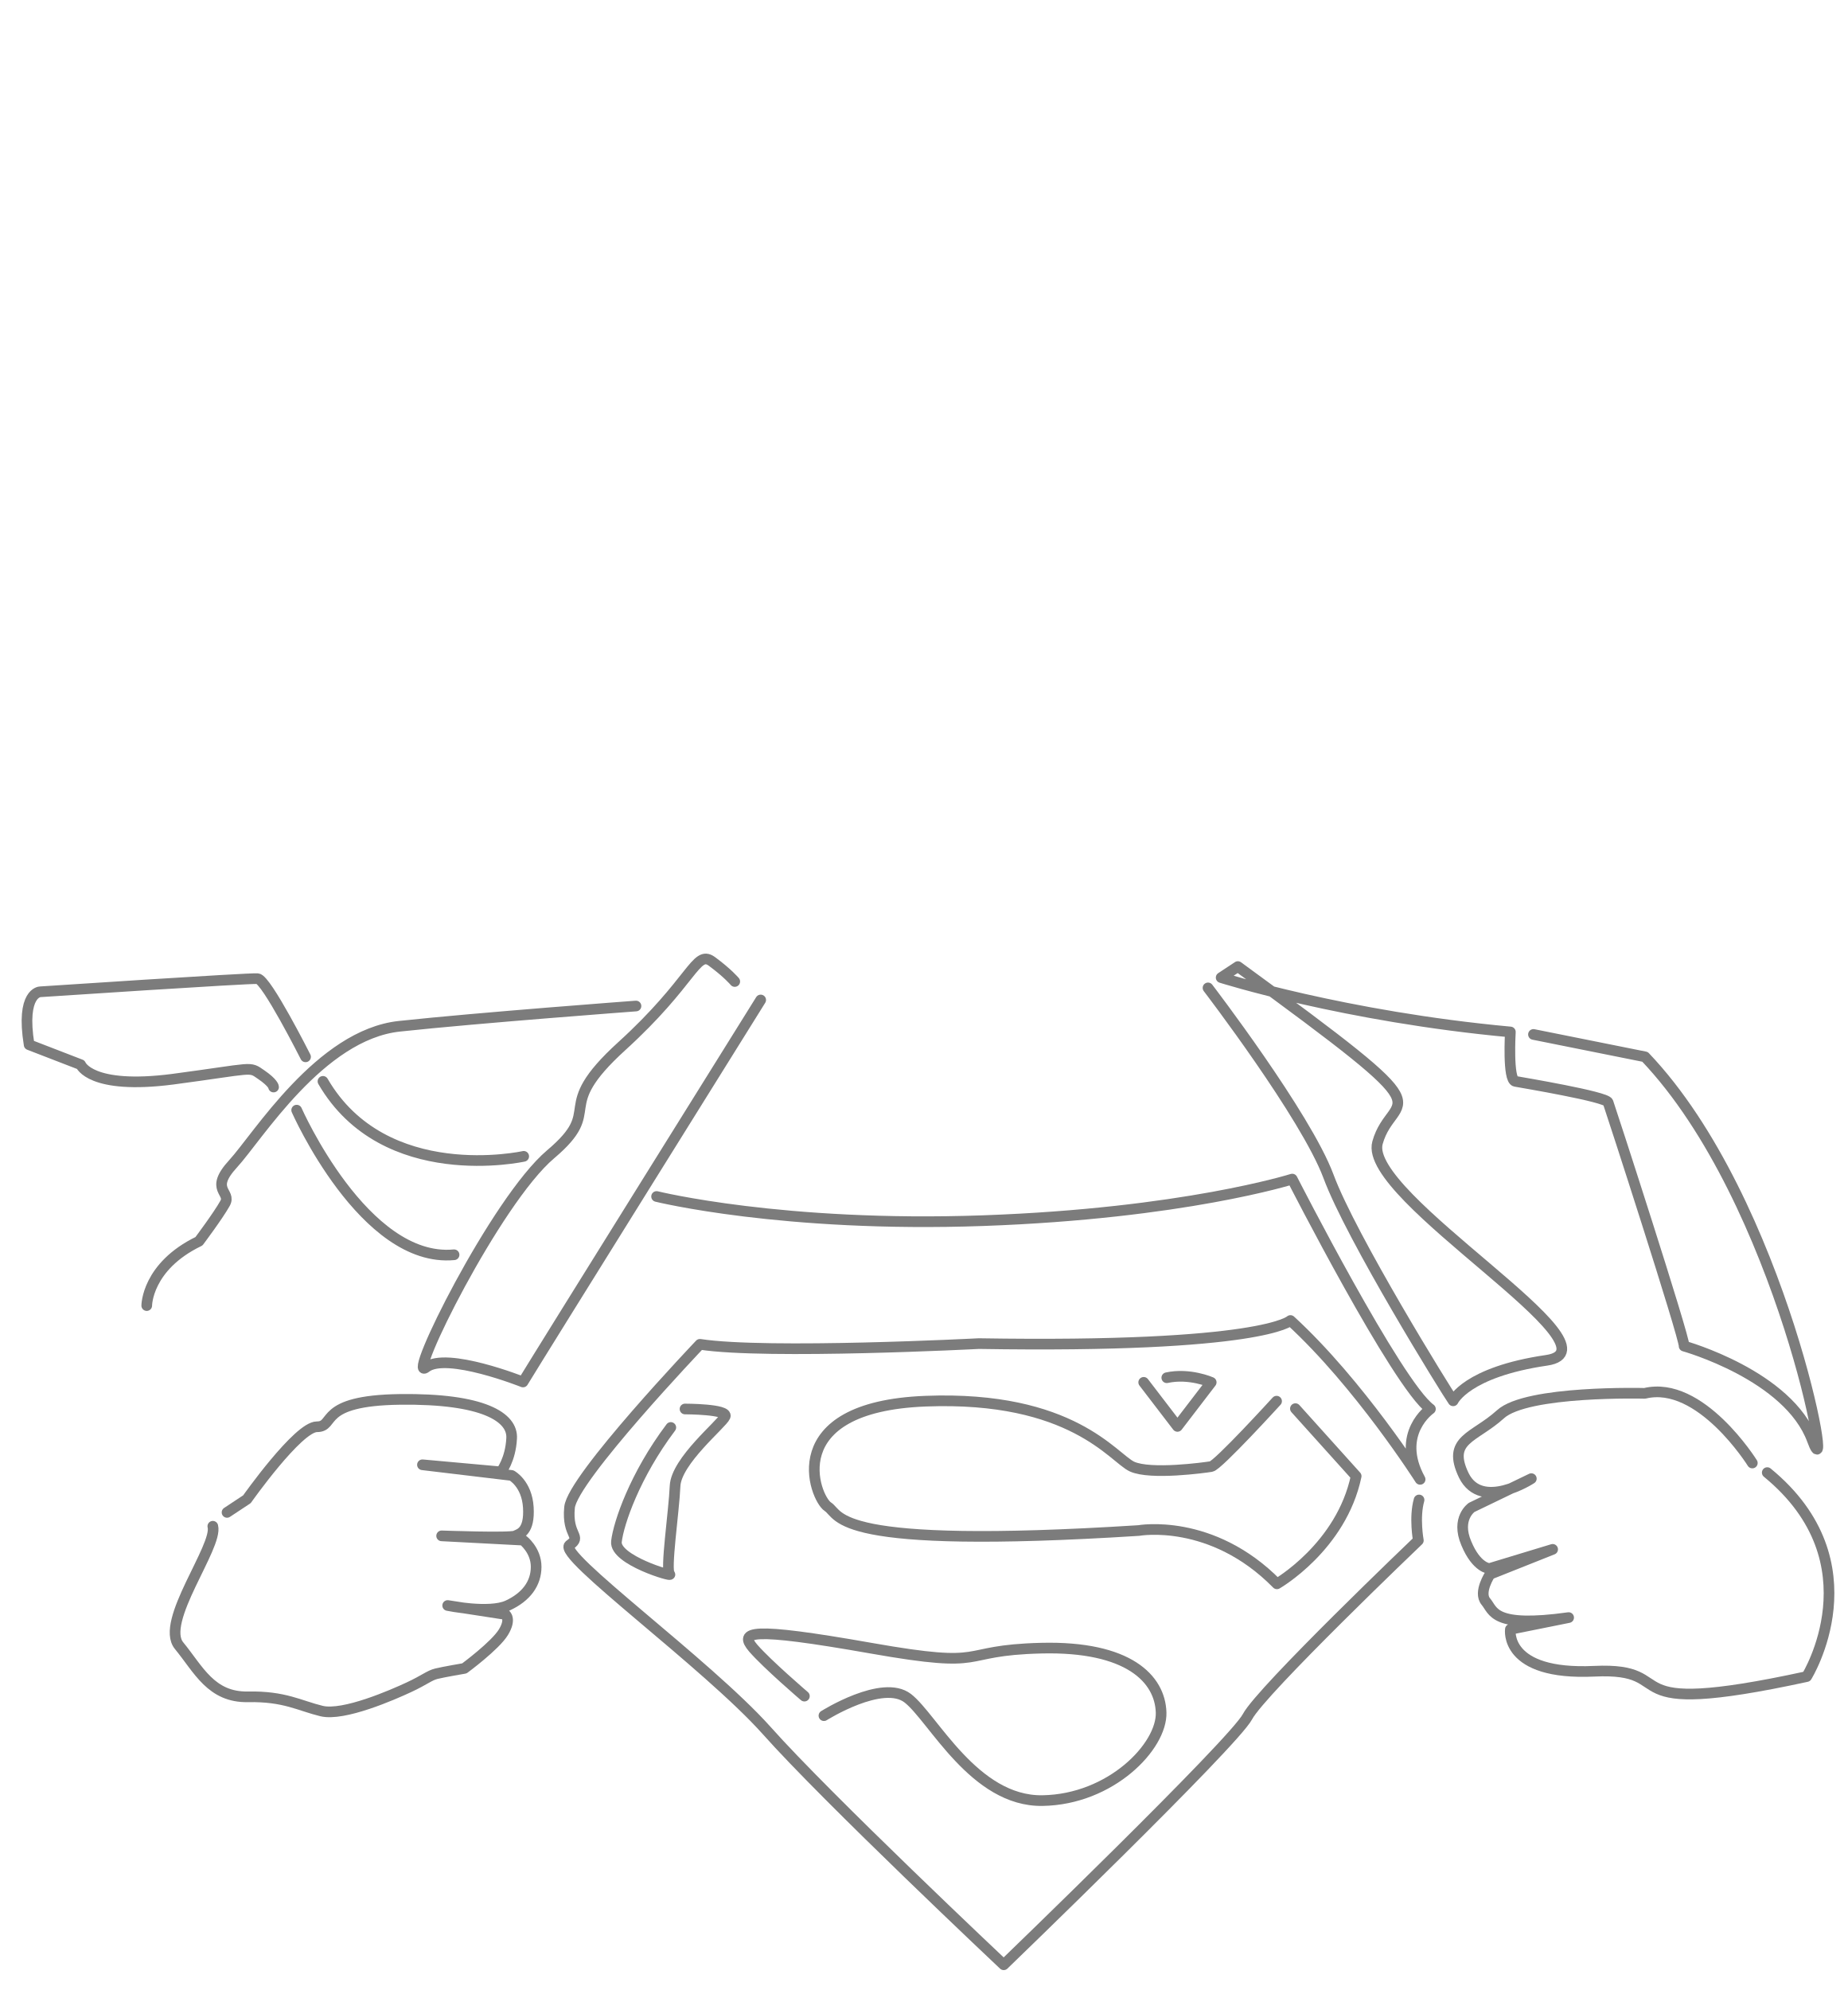
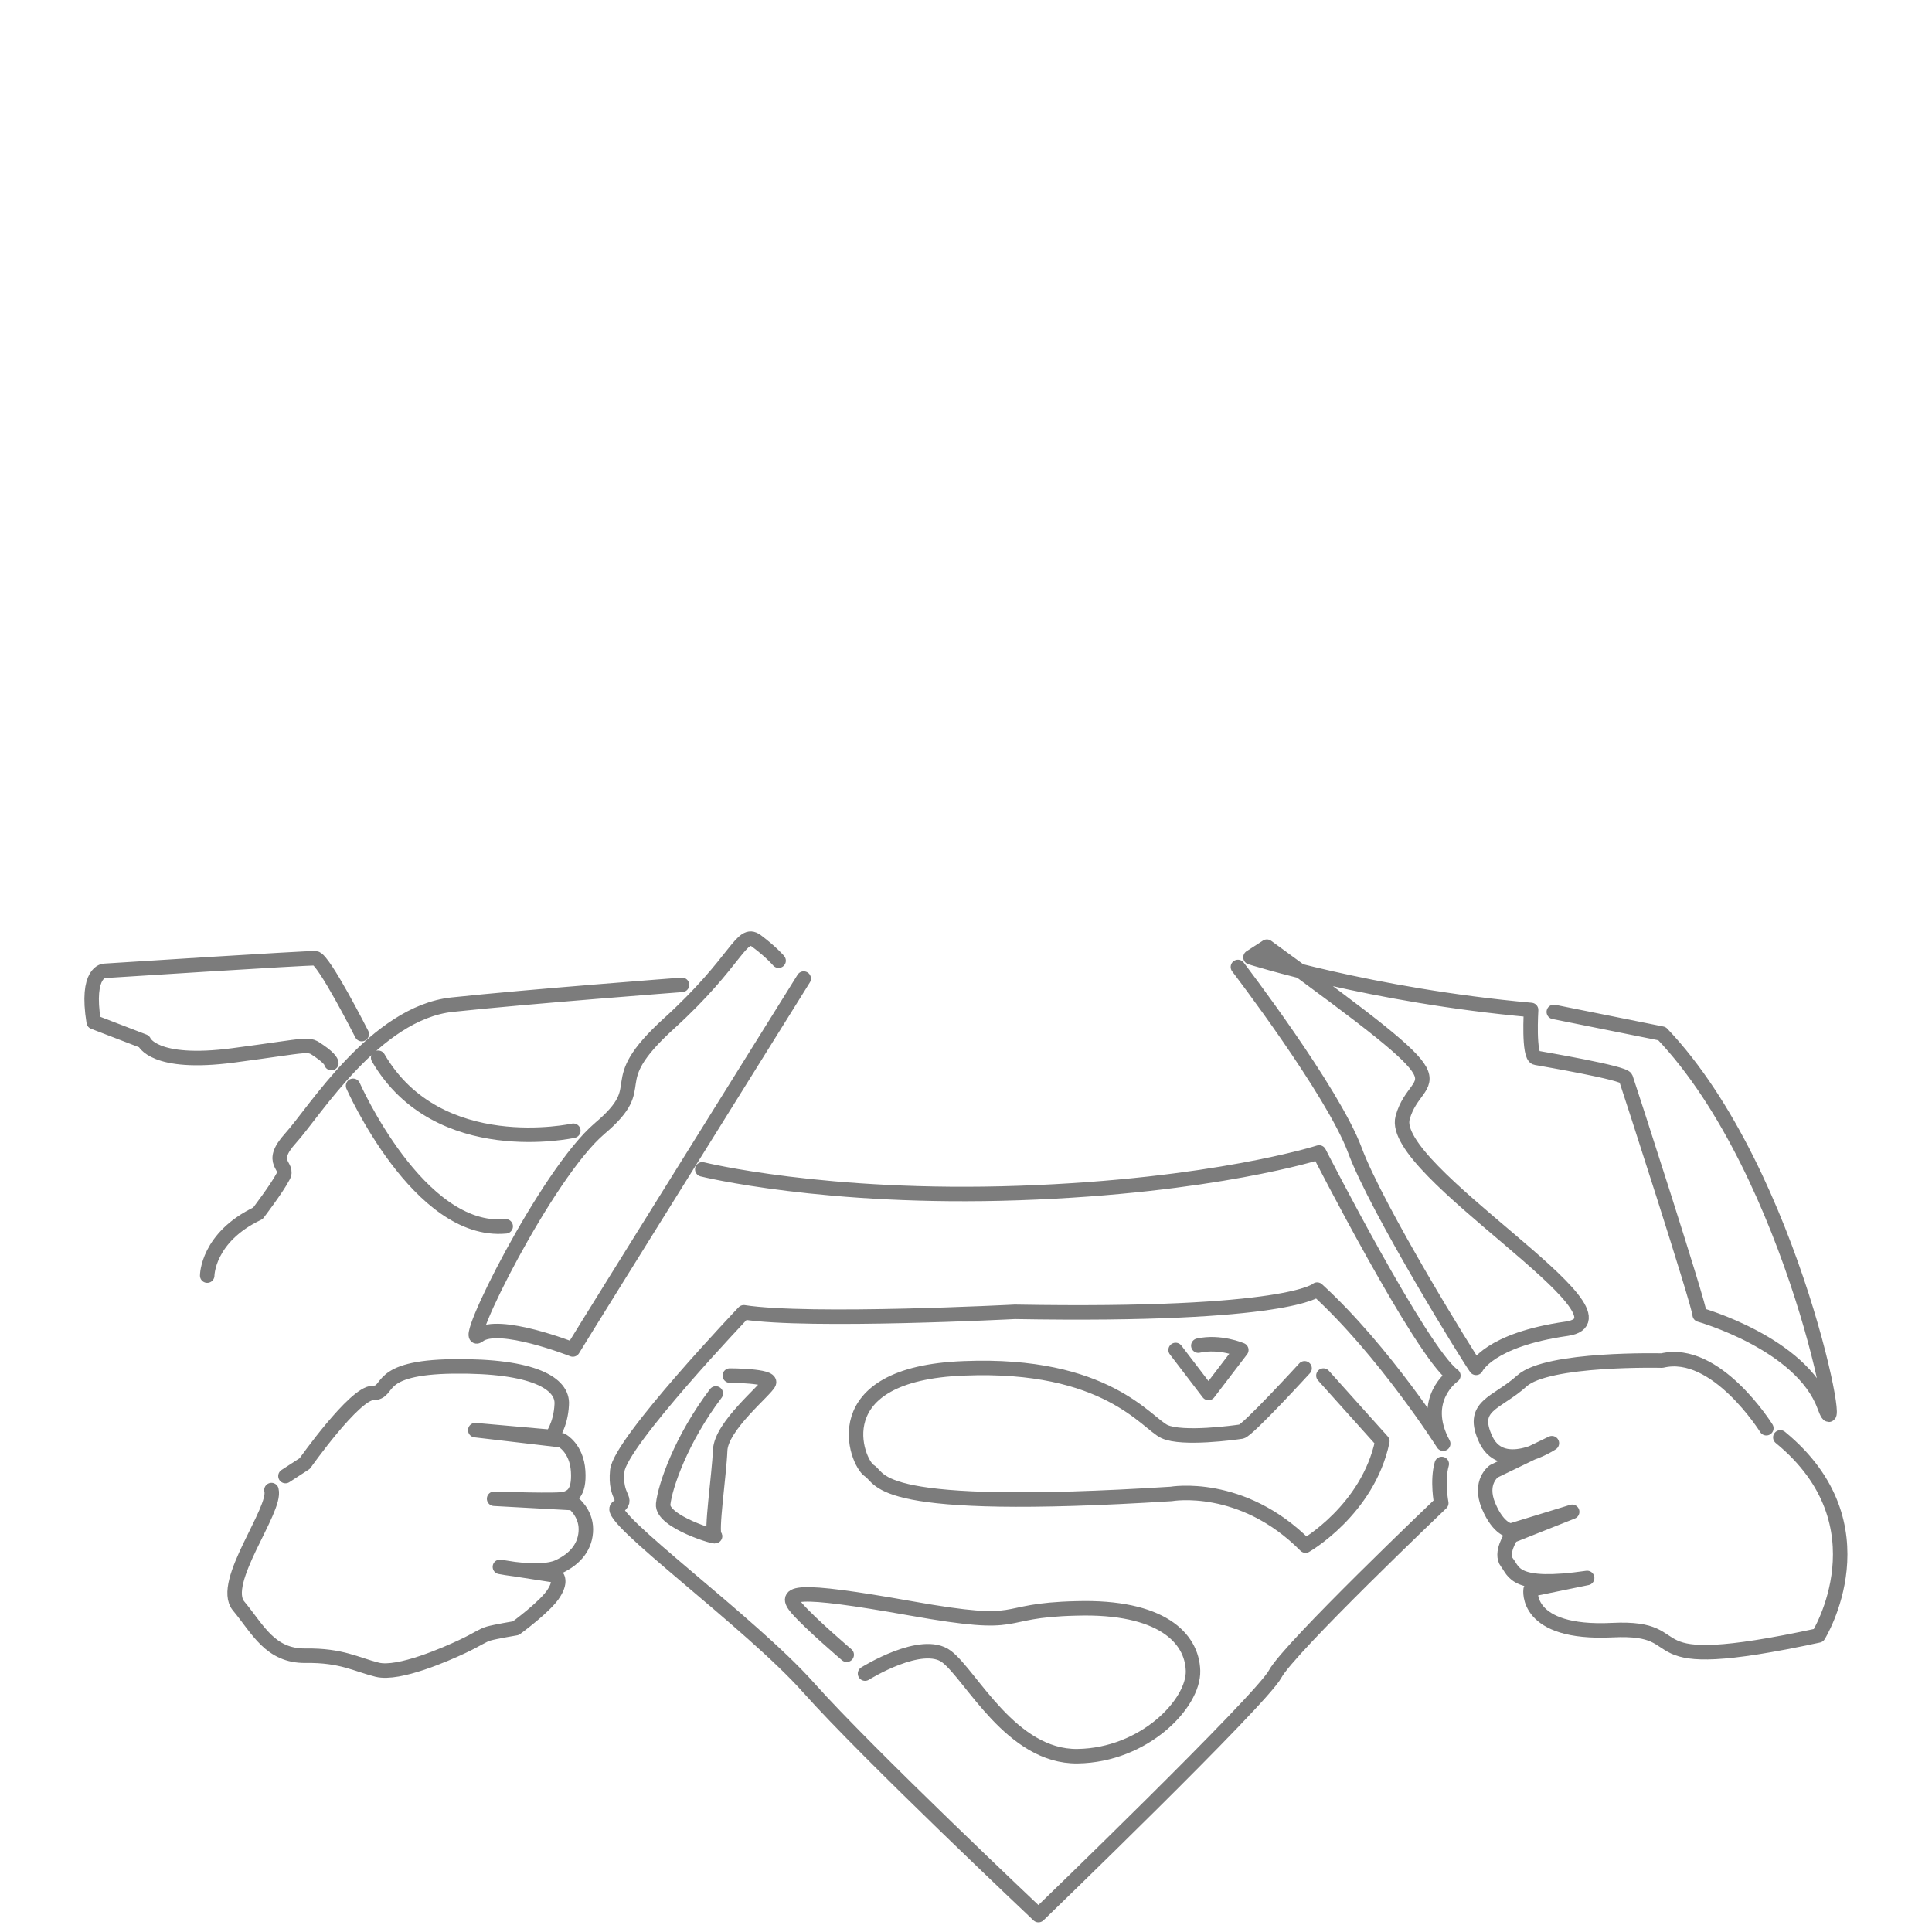
- <svg xmlns="http://www.w3.org/2000/svg" viewBox="219 0 520 560">
+ <svg xmlns="http://www.w3.org/2000/svg" viewBox="0 0 400 400">
  <g fill="none" stroke="#7C7C7C" stroke-width="3" stroke-linecap="round" stroke-linejoin="round" stroke-miterlimit="10">
-     <path d="M433.1 281.4s-62 99.4-66.9 107.5c0 0-21.6-8.6-27.3-4.1-5.7 4.5 19.6-46.9 35.1-60 15.5-13.1 0-12.2 20-30.4s20.8-27.1 25.3-23.9c4.5 3.3 6.5 5.7 6.5 5.7M282.9 425.6l5.6-3.7s14.4-20.4 19.7-20.4c5.4 0 0-7.4 23.4-7.7s31.8 5 31.4 11c-.3 6-3 9.4-3 9.4l-22.1-2 25.1 3s4.3 2.3 4.7 9-2.3 7.4-3.7 8c-1.3.7-20.7 0-20.7 0l22.9 1.2s3.7 2.8 3.7 7.5-2.8 8.5-8 10.9-16.9 0-16.9 0l16.2 2.5s1.8 1.2-.5 5-11 10.2-11 10.2-5.9 1-7.9 1.5-3.2 1.7-7.7 3.8-18.4 8.2-24.6 6.7c-6.2-1.5-10.4-4.2-20.7-4-10.4.2-13.9-7.7-19.4-14.4s11-27.9 9.5-33.6m172 53.3s16.5-10.4 23.6-4.9 18.7 29.1 37.9 28.8c19.3-.3 33.7-15.3 33.4-24.8s-9.2-18.7-33.7-18.1c-24.5.6-13.5 6.1-48 0-34.6-6.1-37-4.6-33.1 0 4 4.6 14.4 13.5 14.4 13.5m-33.6-80.8s12.2 0 11.3 2.1-13.8 12.5-14.1 19.6-2.8 23.9-1.5 24.8c1.2.9-15.6-4-15-9.2.6-5.2 5.2-18.7 15.3-32.1M540.9 389l9.5 12.4 9.5-12.4s-6.1-2.7-12.5-1.3" />
-     <path d="M578.3 394.3s-16.5 18.1-18.4 18.4c-1.8.3-17.1 2.4-22.3 0-5.2-2.4-16.8-20-58.1-18.4-41.3 1.6-31.2 27.3-27.5 29.7 3.7 2.4.9 12.2 87.5 6.7 0 0 20.5-3.7 38.9 15 0 0 18.1-10.4 22.3-30.3l-17.1-19m-323.3-29s0-11 14.7-18.1c0 0 5.4-7.2 7.3-10.6 2-3.4-4.6-3.7 2.3-11.2 6.9-7.5 24.5-36.3 46.8-38.7s66.6-5.7 66.6-5.7m-31.6 42.3s-39.2 8.7-56.5-21.1m-4.9-6.9s-11-21.8-13.5-22c-2.4-.2-61.2 3.7-61.2 3.7s-5.5.1-3.1 14.9l14.5 5.6s2.7 7.1 25.9 4.1c23.3-3.1 21.4-3.7 24.9-1.3 3.5 2.4 3.5 3.5 3.5 3.5m6.5 6.5s19 43.1 44.3 40.7M559 278s27.5 35.9 33.9 53c6.3 17.1 33.3 60.7 35.1 63.2 0 0 3.7-8.1 26.3-11.4s-51.8-45.9-47.6-61.2c4.2-15.3 22.3-4.7-39.3-49.6l-4.7 3.1s34.7 11 81.4 15.3c0 0-.8 13.5 1.4 13.9 2.2.4 25.5 4.3 26.1 5.9s21.6 66.3 21.4 68.6c0 0 29.4 8.2 36.1 26.5 6.7 18.3-8.4-67.3-47.1-107.9l-31.4-6.3" />
-     <path d="M712.2 411.7s-14.6-23.4-30.3-19.6c0 0-33.2-.9-40.6 5.9-7.4 6.7-15.2 7-10.3 17.2 5 10.1 19 .9 19 .9l-16.8 8.1s-4.5 3.1-1.5 10.1c2.9 7 6.5 7.1 6.5 7.1L656 436l-17.6 7s-3.4 5.1-1.2 7.7c2.2 2.6 1.9 7.5 23.3 4.5l-16.4 3.3s-1.9 13 23.6 11.8c25.5-1.2 2.7 13.9 59.8 1.5 0 0 19.9-32-11.1-57.4m-312.6-77.7s35.5 8.8 91.9 6.8c56.3-2 87-11.7 87-11.7s29.5 57.8 38.9 64.7c0 0-10 6.9-2.9 19.8 0 0-17.1-26.9-36.5-44.7 0 0-7.8 7.8-87.7 6.5 0 0-59.6 3.1-78.5.2 0 0-35.9 37.7-36.7 45.9-.8 8.2 3.7 8 0 10.6-3.7 2.7 38.6 33.3 55.5 52.2 16.9 19 66.7 65.9 66.7 65.9s64.7-62.4 68.6-69.8c3.9-7.4 48.1-49.6 48.1-49.6s-1.2-6.5.2-11.4" />
+     <path d="M166.4 202.6s-44.3 71-47.8 76.8c0 0-15.4-6.1-19.5-2.9s14-33.5 25.1-42.9 0-8.7 14.3-21.7 14.9-19.4 18.1-17.1c3.2 2.4 4.6 4.1 4.6 4.1M59.1 305.6l4-2.6s10.3-14.6 14.1-14.6c3.9 0 0-5.3 16.7-5.5s22.7 3.6 22.4 7.9c-.2 4.3-2.1 6.7-2.1 6.7l-15.8-1.4 17.9 2.1s3.1 1.6 3.4 6.4-1.6 5.3-2.6 5.7c-.9.5-14.8 0-14.8 0l16.4.9s2.6 2 2.6 5.4-2 6.1-5.7 7.8c-3.7 1.7-12.1 0-12.1 0l11.6 1.8s1.3.9-.4 3.6c-1.6 2.7-7.9 7.3-7.9 7.3s-4.2.7-5.6 1.1-2.3 1.2-5.5 2.7-13.1 5.9-17.6 4.8c-4.4-1.1-7.4-3-14.8-2.9s-9.9-5.5-13.9-10.3 7.9-19.9 6.8-24m122.9 38s11.8-7.4 16.9-3.5c5.1 3.9 13.4 20.8 27.1 20.6 13.8-.2 24.1-10.9 23.9-17.7-.2-6.8-6.6-13.4-24.1-12.9-17.5.4-9.6 4.4-34.3 0s-26.4-3.3-23.6 0c2.9 3.3 10.3 9.6 10.3 9.6m-24.2-57.8s8.7 0 8.1 1.5c-.6 1.5-9.9 8.9-10.1 14-.2 5.1-2 17.1-1.1 17.7s-11.1-2.9-10.7-6.6 3.7-13.4 10.9-22.9m95.2-9l6.8 8.9 6.8-8.9s-4.4-1.9-8.9-.9" />
+     <path d="M270.1 283.3s-11.8 12.9-13.1 13.1c-1.3.2-12.2 1.7-15.9 0s-12-14.3-41.5-13.1c-29.5 1.1-22.3 19.5-19.6 21.2s.6 8.7 62.5 4.8c0 0 14.6-2.6 27.8 10.7 0 0 12.9-7.4 15.9-21.6L274 284.8M42.9 264.1s0-7.9 10.5-12.9c0 0 3.9-5.1 5.2-7.6 1.4-2.4-3.3-2.6 1.6-8s17.5-25.9 33.4-27.6c15.9-1.7 47.6-4.1 47.6-4.1m-22.5 30.2s-28 6.2-40.4-15.1m-3.4-4.9s-7.9-15.6-9.6-15.7c-1.7-.1-43.7 2.6-43.7 2.6s-3.9.1-2.2 10.6l10.4 4s1.9 5.1 18.5 2.9c16.6-2.2 15.3-2.6 17.8-.9 2.5 1.7 2.5 2.5 2.5 2.5m4.5 4.7s13.6 30.8 31.6 29.1m151.6-53.7s19.6 25.6 24.2 37.9c4.5 12.2 23.8 43.4 25.1 45.1 0 0 2.6-5.8 18.8-8.1 16.1-2.4-37-32.8-34-43.7s15.9-3.4-28.1-35.4l-3.4 2.2s24.8 7.9 58.1 10.9c0 0-.6 9.6 1 9.9 1.6.3 18.2 3.1 18.6 4.2.4 1.1 15.4 47.4 15.3 49 0 0 21 5.9 25.8 18.9 4.8 13.1-6-48.1-33.6-77.1l-22.4-4.5" />
+     <path d="M365.7 295.7s-10.4-16.7-21.6-14c0 0-23.7-.6-29 4.2-5.3 4.8-10.9 5-7.4 12.3 3.6 7.2 13.6.6 13.6.6l-12 5.8s-3.2 2.2-1.1 7.2 4.6 5.1 4.6 5.1l12.7-3.9-12.6 5s-2.4 3.6-.9 5.5 1.4 5.4 16.6 3.2l-11.7 2.4s-1.4 9.3 16.9 8.4c18.2-.9 1.9 9.9 42.7 1.1 0 0 14.2-22.9-7.9-41m-223.2-55.5s25.4 6.3 65.6 4.9c40.2-1.4 62.1-8.4 62.1-8.4s21.1 41.3 27.8 46.2c0 0-7.1 4.9-2.1 14.1 0 0-12.2-19.2-26.1-31.9 0 0-5.6 5.6-62.6 4.6 0 0-42.6 2.2-56.1.1 0 0-25.6 26.9-26.2 32.8-.6 5.9 2.6 5.7 0 7.6-2.6 1.9 27.6 23.8 39.6 37.3 12.1 13.6 47.6 47.1 47.6 47.1s46.2-44.6 49-49.9 34.4-35.4 34.4-35.4-.9-4.6.1-8.1" />
  </g>
</svg>
